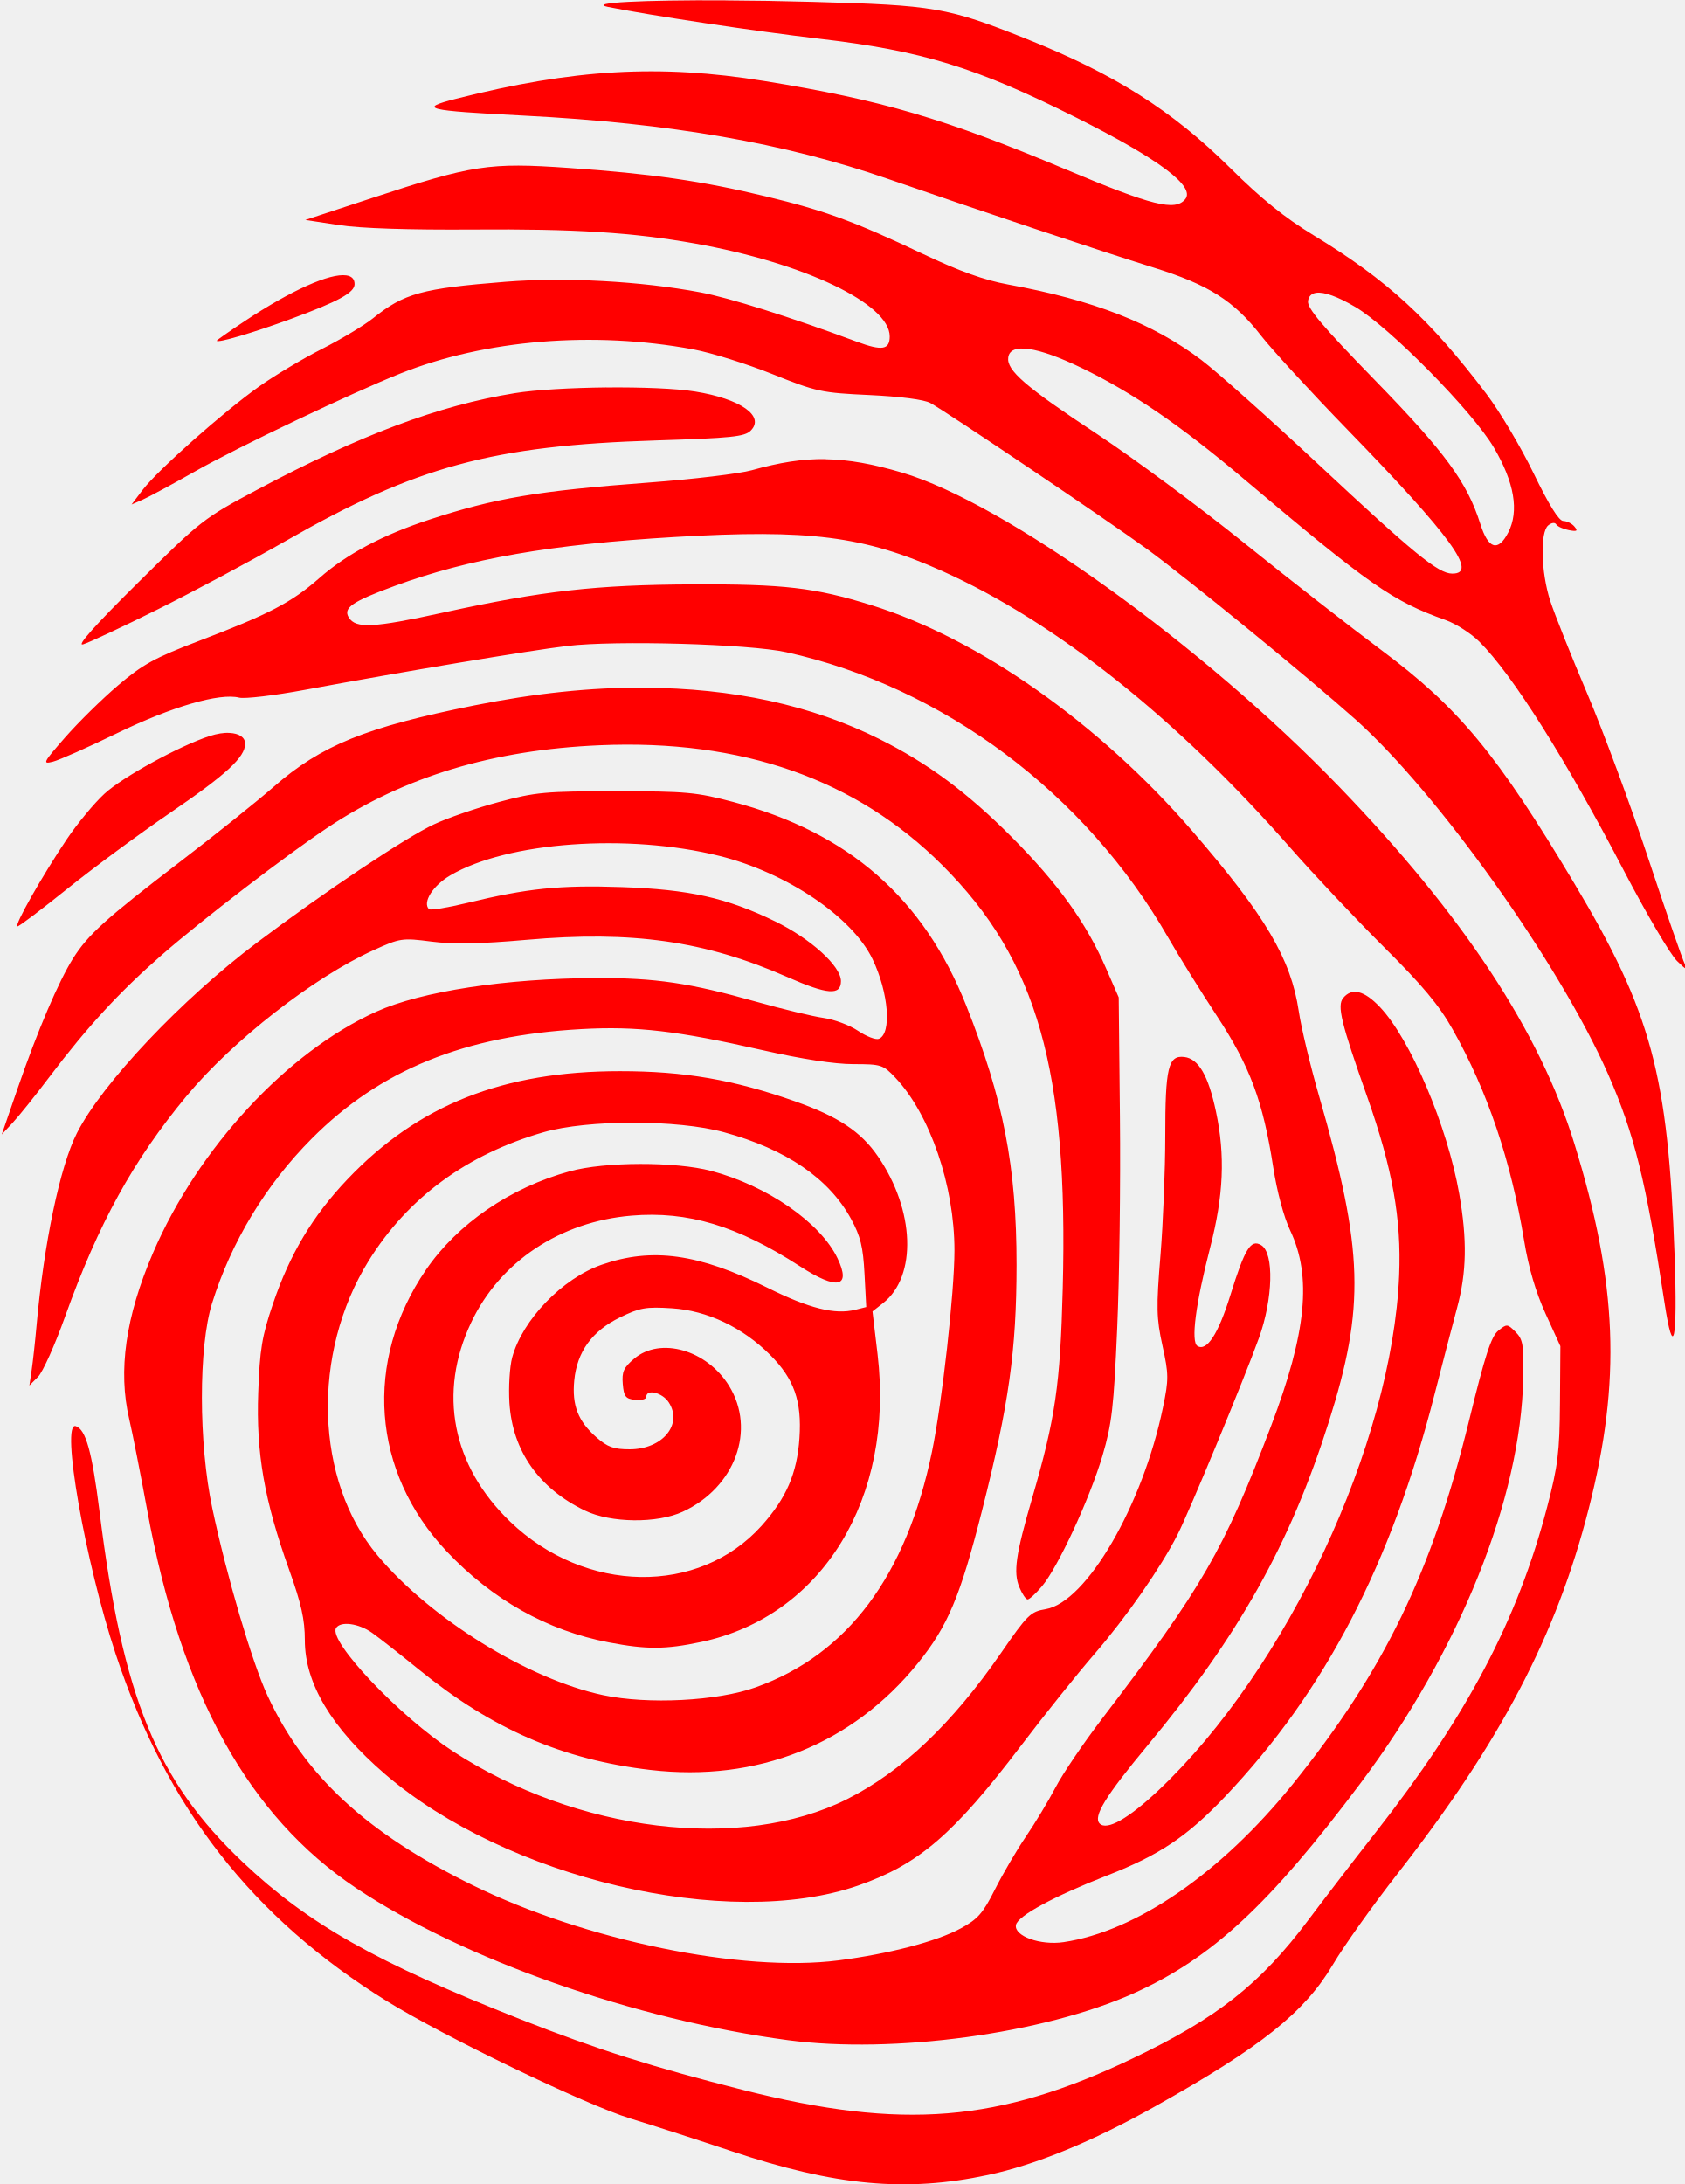
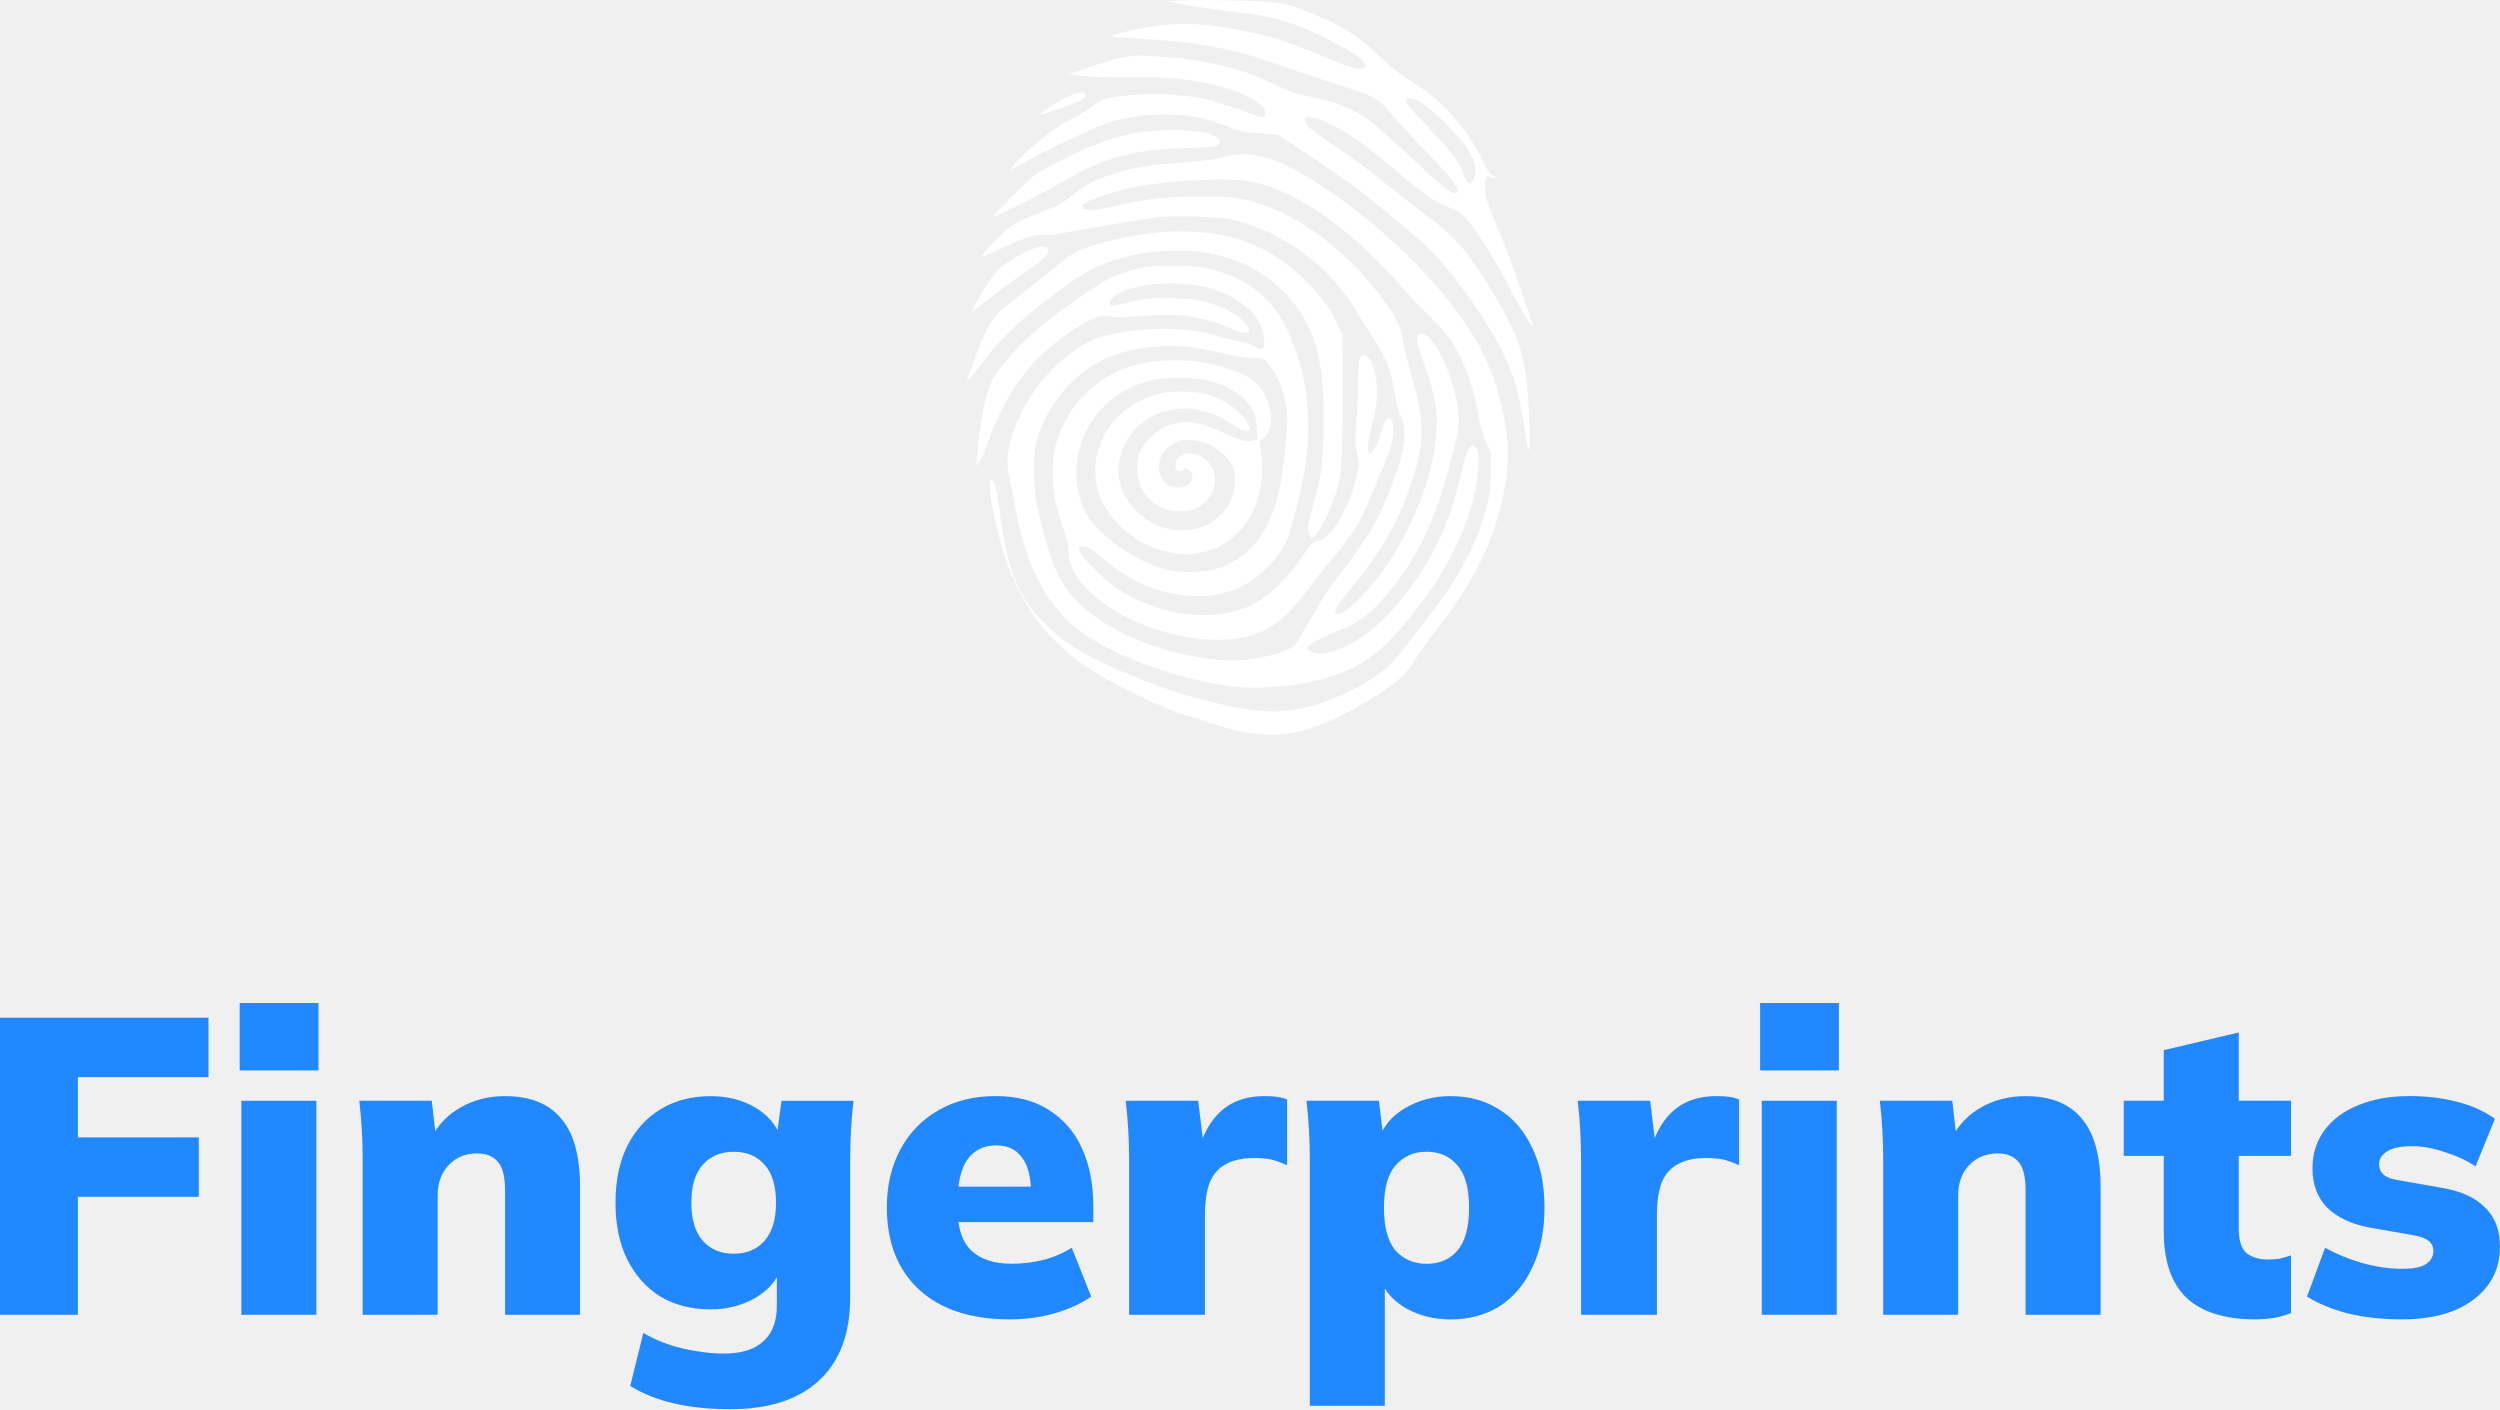
- <svg xmlns="http://www.w3.org/2000/svg" width="74.052" height="96" version="1.1" viewBox="0 0 19.593 25.4">
-   <g transform="translate(-16.27 -61.332)">
-     <g transform="matrix(.21338 0 0 .21338 -261.22 182.37)" style="fill:#f00;stroke-miterlimit:10;stroke-width:1">
-       <g transform="matrix(2.2097 0 0 2.2097 3216.2 3155.9)" style="fill:#f00;stroke-miterlimit:10;stroke-width:.452">
-         <path d="m-849.08-1684.9c-2.006-0.01-3.42 0.056-2.895 0.163 1.016 0.205 3.658 0.603 5.2 0.783 2.549 0.297 3.873 0.704 6.369 1.955 2.031 1.019 2.929 1.693 2.67 2.005-0.249 0.3-0.815 0.159-2.925-0.727-3.009-1.264-4.564-1.72-7.463-2.19-2.579-0.418-4.707-0.295-7.598 0.439-0.955 0.243-0.76 0.291 1.679 0.416 3.599 0.185 6.426 0.677 8.969 1.558 2.345 0.812 5.237 1.778 6.55 2.187 1.368 0.426 1.987 0.818 2.66 1.683 0.265 0.341 1.227 1.387 2.136 2.323 2.56 2.636 3.227 3.552 2.579 3.545-0.345 0-0.944-0.492-3.314-2.707-1.201-1.122-2.494-2.275-2.874-2.562-1.203-0.908-2.652-1.474-4.769-1.862-0.593-0.109-1.197-0.326-2.109-0.758-1.686-0.799-2.409-1.064-3.856-1.413-1.571-0.38-2.837-0.563-4.867-0.704-1.978-0.138-2.368-0.078-4.87 0.746l-1.633 0.537 0.833 0.127c0.532 0.081 1.726 0.12 3.302 0.109 2.507-0.019 3.949 0.072 5.481 0.346 2.696 0.481 4.8 1.486 4.8 2.291 0 0.33-0.188 0.361-0.807 0.132-1.665-0.617-3.139-1.082-3.864-1.219-1.47-0.277-3.341-0.378-4.806-0.261-2.069 0.165-2.5 0.284-3.272 0.902-0.22 0.176-0.783 0.514-1.25 0.751-0.467 0.236-1.165 0.653-1.55 0.925-0.872 0.617-2.508 2.067-2.877 2.552l-0.277 0.364 0.277-0.121c0.152-0.067 0.739-0.383 1.303-0.703 1.053-0.597 3.844-1.926 5.056-2.409 2.089-0.832 4.753-1.052 7.219-0.594 0.44 0.082 1.318 0.356 1.95 0.609 1.093 0.437 1.212 0.463 2.4 0.518 0.764 0.036 1.347 0.112 1.5 0.196 0.42 0.23 4.392 2.907 5.35 3.606 0.988 0.72 3.973 3.16 5.137 4.199 2.025 1.806 5.035 6.03 6.228 8.741 0.651 1.48 0.938 2.639 1.395 5.641 0.221 1.448 0.325 0.967 0.25-1.15v0c-0.159-4.472-0.571-6.003-2.478-9.194-1.906-3.19-2.842-4.321-4.758-5.749-0.755-0.563-2.277-1.751-3.382-2.641-1.105-0.89-2.733-2.095-3.616-2.678-1.784-1.177-2.25-1.58-2.204-1.901 0.052-0.365 0.716-0.268 1.814 0.263 1.252 0.606 2.435 1.415 4.002 2.739 3.101 2.619 3.663 3.012 4.975 3.479 0.254 0.09 0.629 0.331 0.834 0.536 0.817 0.816 2.122 2.885 3.569 5.659 0.549 1.052 1.135 2.048 1.303 2.213 0.232 0.228 0.279 0.248 0.196 0.085-0.06-0.118-0.465-1.288-0.9-2.6-0.435-1.312-1.116-3.151-1.513-4.086-0.397-0.935-0.807-1.962-0.911-2.284-0.227-0.7-0.253-1.689-0.049-1.859 0.083-0.068 0.165-0.079 0.198-0.024 0.032 0.051 0.171 0.115 0.31 0.141 0.204 0.039 0.231 0.021 0.139-0.088-0.062-0.075-0.186-0.137-0.276-0.138-0.108 0-0.354-0.398-0.731-1.175-0.312-0.645-0.836-1.525-1.162-1.956-1.407-1.856-2.445-2.808-4.267-3.917-0.709-0.431-1.287-0.897-2.05-1.654-1.444-1.43-2.864-2.327-5.066-3.202-1.918-0.762-2.234-0.817-5.236-0.9-0.751-0.021-1.486-0.033-2.154-0.036zm-9.352 6.784c-0.4-0.056-1.346 0.359-2.508 1.131-0.377 0.251-0.686 0.467-0.686 0.48 0 0.07 0.892-0.193 1.836-0.539 1.165-0.428 1.564-0.646 1.564-0.856 0-0.127-0.073-0.198-0.206-0.216zm23.929 0.43c0.196-0.026 0.525 0.091 0.963 0.349 0.841 0.495 2.891 2.574 3.416 3.465 0.509 0.863 0.629 1.571 0.357 2.098-0.251 0.485-0.492 0.412-0.688-0.209-0.326-1.029-0.862-1.761-2.602-3.549-1.308-1.344-1.674-1.778-1.649-1.952 0.017-0.12 0.087-0.187 0.205-0.202zm-17.511 2.334c-0.864 0.01-1.742 0.057-2.265 0.142-1.87 0.303-3.811 1.031-6.347 2.38-1.322 0.703-1.383 0.751-2.95 2.302-1.057 1.046-1.515 1.56-1.35 1.514 0.137-0.039 0.97-0.428 1.85-0.866v0c0.88-0.438 2.301-1.198 3.157-1.688 3.206-1.836 5.098-2.35 9.116-2.476 1.876-0.059 2.198-0.092 2.349-0.242 0.358-0.358-0.25-0.785-1.373-0.965-0.472-0.076-1.323-0.108-2.188-0.1zm5.413 1.768c-0.578-0.01-1.147 0.084-1.825 0.274-0.302 0.085-1.45 0.223-2.549 0.305-2.737 0.205-3.776 0.381-5.401 0.912-1.149 0.376-2.043 0.85-2.715 1.44-0.69 0.606-1.236 0.891-2.972 1.553-1.1 0.42-1.389 0.579-2 1.099-0.393 0.334-0.978 0.91-1.302 1.28-0.548 0.626-0.568 0.667-0.302 0.6 0.157-0.04 0.874-0.357 1.593-0.707 1.337-0.649 2.519-0.993 2.999-0.873 0.137 0.035 0.868-0.052 1.624-0.192 2.398-0.445 5.543-0.971 6.474-1.082 1.19-0.143 4.482-0.049 5.4 0.154 3.869 0.855 7.374 3.474 9.423 7.042 0.262 0.457 0.802 1.325 1.199 1.929 0.818 1.244 1.139 2.107 1.39 3.73 0.093 0.602 0.262 1.233 0.418 1.56 0.54 1.134 0.404 2.526-0.472 4.828-1.172 3.078-1.678 3.954-4.177 7.23-0.451 0.591-0.964 1.348-1.139 1.683-0.176 0.335-0.504 0.879-0.729 1.209s-0.568 0.915-0.762 1.3c-0.301 0.598-0.425 0.738-0.849 0.968-0.596 0.322-1.767 0.628-3.018 0.789-2.371 0.304-6.245-0.493-9.022-1.856-2.609-1.28-4.147-2.703-5.06-4.678-0.383-0.829-1.007-2.946-1.362-4.624-0.339-1.601-0.341-3.973-5e-3 -5.05 0.475-1.52 1.323-2.919 2.458-4.061 1.69-1.699 3.768-2.543 6.657-2.703 1.362-0.075 2.351 0.04 4.466 0.52 0.97 0.22 1.776 0.344 2.238 0.344 0.69 0 0.736 0.016 1.039 0.337 0.855 0.907 1.456 2.665 1.456 4.26 0 1.022-0.305 3.754-0.554 4.96-0.633 3.066-2.083 5.005-4.348 5.815-0.951 0.34-2.654 0.427-3.761 0.194-1.847-0.39-4.261-1.884-5.57-3.449-1.544-1.847-1.638-4.976-0.217-7.267 0.963-1.552 2.426-2.627 4.314-3.17 1.087-0.313 3.308-0.314 4.45 0 1.533 0.418 2.592 1.141 3.137 2.142 0.232 0.426 0.295 0.685 0.33 1.349l0.043 0.821-0.268 0.067c-0.506 0.127-1.137-0.031-2.171-0.544-1.694-0.84-2.843-1-4.085-0.568-0.971 0.337-1.959 1.361-2.21 2.289-0.062 0.229-0.092 0.734-0.068 1.122 0.075 1.181 0.724 2.106 1.863 2.655 0.639 0.308 1.778 0.321 2.414 0.027 1.291-0.597 1.813-2.02 1.139-3.107-0.547-0.884-1.692-1.212-2.337-0.669-0.261 0.22-0.308 0.324-0.283 0.625 0.026 0.311 0.068 0.366 0.305 0.393 0.151 0.016 0.275-0.016 0.275-0.075 0-0.202 0.395-0.106 0.552 0.133 0.358 0.546-0.152 1.161-0.962 1.161-0.394 0-0.546-0.054-0.824-0.299-0.449-0.394-0.602-0.788-0.543-1.399 0.068-0.707 0.438-1.218 1.125-1.554 0.493-0.241 0.642-0.267 1.286-0.226 0.87 0.056 1.742 0.47 2.421 1.149 0.592 0.592 0.785 1.139 0.723 2.053-0.058 0.868-0.324 1.483-0.934 2.162-1.55 1.724-4.348 1.679-6.201-0.1-1.435-1.378-1.787-3.18-0.961-4.919 0.712-1.498 2.191-2.482 3.955-2.631 1.386-0.117 2.614 0.252 4.154 1.25 0.92 0.596 1.269 0.523 0.928-0.194-0.419-0.882-1.738-1.795-3.119-2.159-0.881-0.232-2.629-0.229-3.491 0.011-1.464 0.4-2.768 1.295-3.545 2.43-1.539 2.252-1.338 4.983 0.51 6.942 1.126 1.194 2.485 1.957 4.003 2.247 0.931 0.178 1.392 0.176 2.273-0.01 2.989-0.63 4.776-3.543 4.355-7.099l-0.125-1.055 0.262-0.206c0.841-0.662 0.783-2.294-0.129-3.62-0.42-0.61-0.976-0.98-2.046-1.357-1.508-0.532-2.737-0.744-4.316-0.743-2.884 0-4.98 0.833-6.723 2.667-0.862 0.907-1.423 1.847-1.84 3.079-0.27 0.797-0.323 1.119-0.361 2.185-0.054 1.488 0.151 2.659 0.763 4.368 0.3 0.839 0.387 1.229 0.387 1.737 0 1.065 0.659 2.167 1.975 3.3 2.993 2.577 8.464 3.867 11.671 2.752 1.496-0.52 2.354-1.257 4.029-3.461 0.566-0.745 1.378-1.758 1.803-2.25 0.788-0.911 1.639-2.135 2.05-2.945 0.299-0.589 1.639-3.827 2.008-4.85 0.348-0.966 0.377-2.094 0.058-2.289-0.258-0.158-0.404 0.077-0.764 1.236-0.296 0.954-0.581 1.392-0.811 1.25-0.166-0.103-0.046-1.035 0.313-2.426 0.333-1.292 0.375-2.267 0.144-3.357-0.188-0.888-0.43-1.304-0.781-1.346-0.397-0.047-0.471 0.261-0.47 1.963 0 0.808-0.053 2.126-0.118 2.929-0.106 1.291-0.1 1.549 0.049 2.228 0.155 0.707 0.157 0.829 0.012 1.527-0.499 2.416-1.891 4.807-2.894 4.973-0.372 0.061-0.45 0.138-1.099 1.079-1.206 1.747-2.456 2.934-3.801 3.608-2.606 1.307-6.655 0.815-9.719-1.18-1.317-0.858-3.083-2.72-2.885-3.041 0.109-0.177 0.555-0.118 0.888 0.117 0.173 0.122 0.689 0.527 1.145 0.898 1.814 1.478 3.551 2.232 5.724 2.485 2.63 0.306 4.974-0.629 6.591-2.627 0.744-0.92 1.048-1.644 1.59-3.782 0.66-2.606 0.847-3.94 0.849-6.046 0-2.419-0.323-4.088-1.243-6.402-1.053-2.649-2.9-4.263-5.739-5.017-0.915-0.243-1.161-0.266-2.9-0.266-1.742 0-1.982 0.021-2.892 0.266-0.546 0.146-1.266 0.394-1.6 0.551-0.697 0.326-2.68 1.651-4.353 2.908-1.859 1.396-3.832 3.482-4.453 4.707-0.417 0.822-0.816 2.727-0.996 4.753-0.034 0.385-0.088 0.874-0.119 1.086l-0.057 0.386 0.212-0.212c0.117-0.117 0.418-0.786 0.668-1.486 0.821-2.293 1.683-3.859 2.996-5.44 1.137-1.369 3.13-2.925 4.605-3.595 0.666-0.303 0.713-0.31 1.439-0.216 0.541 0.07 1.196 0.058 2.35-0.044 2.604-0.229 4.399 0.027 6.424 0.917 0.993 0.437 1.326 0.462 1.326 0.102 0-0.37-0.743-1.044-1.623-1.473-1.19-0.581-2.12-0.788-3.777-0.846-1.531-0.053-2.334 0.029-3.826 0.392-0.482 0.117-0.903 0.185-0.937 0.152-0.166-0.166 0.097-0.583 0.527-0.834 1.41-0.827 4.374-1.041 6.636-0.48 1.657 0.411 3.278 1.504 3.78 2.548 0.398 0.828 0.477 1.841 0.154 1.965-0.077 0.029-0.307-0.06-0.512-0.198-0.205-0.138-0.588-0.281-0.851-0.318-0.264-0.037-1.006-0.216-1.65-0.397-1.659-0.468-2.487-0.591-3.971-0.587-2.222 0.011-4.292 0.324-5.414 0.83-2.2 0.994-4.396 3.367-5.507 5.95-0.676 1.573-0.866 2.906-0.586 4.1 0.078 0.33 0.28 1.357 0.45 2.282 0.827 4.5 2.495 7.511 5.142 9.281 2.619 1.752 6.884 3.254 10.663 3.756 2.592 0.344 6.304-0.16 8.529-1.159 1.92-0.863 3.335-2.174 5.59-5.18 2.445-3.259 3.958-7.031 4.014-10.002 0.015-0.814-7e-3 -0.946-0.19-1.13-0.201-0.201-0.215-0.202-0.428-0.028-0.174 0.142-0.326 0.612-0.719 2.219-0.917 3.742-2.098 6.175-4.357 8.974-1.764 2.185-3.849 3.62-5.645 3.887-0.573 0.085-1.226-0.15-1.175-0.423 0.042-0.224 0.936-0.708 2.263-1.226 1.278-0.499 1.961-0.957 2.895-1.94 2.466-2.597 4.097-5.73 5.169-9.926 0.194-0.761 0.444-1.719 0.554-2.127 0.238-0.883 0.252-1.68 0.053-2.819-0.293-1.67-1.203-3.813-1.957-4.605-0.389-0.409-0.689-0.482-0.904-0.223-0.157 0.189-0.054 0.612 0.592 2.44 0.622 1.759 0.846 3.008 0.788 4.4-0.173 4.159-2.772 9.719-5.938 12.705-0.741 0.699-1.271 0.998-1.449 0.82-0.17-0.17 0.141-0.677 1.178-1.924 2.254-2.712 3.519-4.97 4.472-7.979 0.9-2.844 0.86-4.236-0.236-8.032-0.216-0.748-0.442-1.693-0.503-2.1-0.193-1.294-0.82-2.355-2.621-4.44-2.3-2.662-5.271-4.753-7.925-5.579-1.39-0.432-2.15-0.521-4.4-0.512-2.391 0.011-3.695 0.157-6.161 0.696-1.722 0.377-2.154 0.399-2.327 0.122-0.148-0.237 0.082-0.395 1.138-0.782 1.835-0.672 3.838-1.022 6.9-1.204 3.314-0.198 4.672-0.024 6.6 0.839 2.789 1.251 5.786 3.632 8.581 6.819 0.579 0.66 1.619 1.762 2.31 2.45 0.96 0.954 1.363 1.437 1.703 2.04 0.858 1.523 1.437 3.236 1.761 5.21 0.11 0.668 0.286 1.266 0.529 1.8l0.365 0.8-0.01 1.4c-9e-3 1.217-0.051 1.552-0.315 2.563-0.733 2.799-1.969 5.143-4.253 8.058-0.508 0.648-1.245 1.607-1.637 2.13-1.185 1.582-2.25 2.421-4.334 3.417-3.303 1.579-5.677 1.772-9.602 0.781-2.23-0.563-3.606-0.999-5.481-1.738-3.585-1.411-5.262-2.36-6.875-3.888-2.12-2.007-2.956-4.052-3.529-8.636-0.186-1.484-0.338-2.033-0.587-2.114-0.376-0.122 0.232 3.35 0.985 5.622 1.256 3.792 3.374 6.504 6.679 8.554 1.414 0.877 4.904 2.56 6.013 2.9 0.576 0.176 1.7 0.539 2.497 0.806 2.563 0.858 4.303 1.02 6.33 0.588v0c1.175-0.25 2.566-0.82 4.112-1.686 2.626-1.47 3.698-2.325 4.397-3.506 0.269-0.455 0.985-1.462 1.591-2.236 2.546-3.256 3.92-5.879 4.719-9.01 0.805-3.156 0.712-5.539-0.353-8.995-0.852-2.765-2.741-5.633-5.795-8.8-3.373-3.498-8.258-7.008-10.795-7.758-0.715-0.211-1.303-0.32-1.881-0.329zm-4.488 5.638c-1.313-0.01-2.712 0.142-4.187 0.438-2.675 0.537-3.773 0.983-4.95 2.011-0.412 0.36-1.448 1.189-2.3 1.841-1.841 1.409-2.276 1.802-2.643 2.385-0.359 0.57-0.875 1.78-1.367 3.204l-0.394 1.142 0.272-0.292c0.15-0.16 0.557-0.668 0.905-1.129 0.937-1.239 1.725-2.094 2.777-3.013 0.988-0.863 3.087-2.473 4.101-3.146 1.881-1.248 4.066-1.908 6.699-2.021 3.508-0.151 6.326 0.837 8.454 2.964 2.339 2.339 3.107 5.042 2.965 10.439-0.062 2.385-0.181 3.197-0.754 5.166-0.406 1.396-0.469 1.829-0.316 2.199 0.069 0.166 0.16 0.301 0.204 0.301 0.043 0 0.203-0.146 0.354-0.325 0.392-0.463 1.182-2.168 1.494-3.225 0.231-0.785 0.277-1.186 0.362-3.148 0.054-1.237 0.084-3.577 0.067-5.2l-0.03-2.952-0.312-0.716c-0.49-1.126-1.188-2.096-2.332-3.243-1.099-1.102-2.064-1.816-3.257-2.412-1.673-0.836-3.624-1.259-5.813-1.266zm-10.223 1.116c-0.139-0.01-0.306 0.019-0.484 0.075-0.749 0.243-2.153 1.013-2.601 1.426-0.251 0.231-0.669 0.735-0.928 1.121-0.605 0.898-1.313 2.15-1.216 2.15 0.041 0 0.599-0.421 1.24-0.937 0.641-0.515 1.775-1.352 2.52-1.86 1.391-0.949 1.855-1.376 1.855-1.709 0-0.161-0.154-0.255-0.386-0.266z" style="fill-rule:evenodd;fill:#f00;paint-order:stroke fill markers;stop-color:#000000;stroke-linecap:round;stroke-linejoin:round;stroke-miterlimit:10;stroke-width:.452" />
-       </g>
+ <svg xmlns="http://www.w3.org/2000/svg" width="200" height="112.74" version="1.1" viewBox="0 0 52.917 29.829">
+   <g transform="translate(-.52624 -72.972)">
+     <path d="m26.139 72.972c-0.579-0.003-0.987 0.016-0.836 0.047 0.293 0.059 1.056 0.174 1.502 0.226 0.736 0.086 1.118 0.203 1.839 0.565 0.586 0.294 0.846 0.489 0.771 0.579-0.072 0.087-0.235 0.046-0.845-0.21-0.869-0.365-1.318-0.497-2.155-0.632-0.745-0.121-1.359-0.085-2.194 0.127-0.276 0.07-0.219 0.084 0.485 0.12 1.039 0.054 1.856 0.195 2.59 0.45 0.677 0.235 1.512 0.513 1.891 0.631 0.395 0.123 0.574 0.236 0.768 0.486 0.077 0.099 0.354 0.4 0.617 0.671 0.739 0.761 0.932 1.026 0.745 1.024-0.1 0-0.273-0.142-0.957-0.782-0.347-0.324-0.72-0.657-0.83-0.74-0.347-0.262-0.766-0.426-1.377-0.538-0.171-0.031-0.346-0.094-0.609-0.219-0.487-0.231-0.696-0.307-1.113-0.408-0.454-0.11-0.819-0.163-1.405-0.203-0.571-0.04-0.684-0.023-1.406 0.215l-0.472 0.155 0.241 0.037c0.154 0.023 0.498 0.035 0.953 0.032 0.724-0.005 1.14 0.021 1.583 0.1 0.778 0.139 1.386 0.429 1.386 0.662 0 0.095-0.054 0.104-0.233 0.038-0.481-0.178-0.906-0.313-1.116-0.352-0.424-0.08-0.965-0.109-1.388-0.075-0.598 0.048-0.722 0.082-0.945 0.26-0.064 0.051-0.226 0.148-0.361 0.217-0.135 0.068-0.336 0.188-0.448 0.267-0.252 0.178-0.724 0.597-0.831 0.737l-0.08 0.105 0.08-0.035c0.044-0.019 0.213-0.111 0.376-0.203 0.304-0.172 1.11-0.556 1.46-0.695 0.603-0.24 1.372-0.304 2.084-0.171 0.127 0.024 0.381 0.103 0.563 0.176 0.316 0.126 0.35 0.134 0.693 0.15 0.22 0.01 0.389 0.032 0.433 0.056 0.121 0.066 1.268 0.839 1.545 1.041 0.285 0.208 1.147 0.913 1.483 1.212 0.585 0.522 1.454 1.741 1.798 2.524 0.188 0.427 0.271 0.762 0.403 1.629 0.064 0.418 0.094 0.279 0.072-0.332v0c-0.046-1.291-0.165-1.733-0.716-2.655-0.55-0.921-0.821-1.248-1.374-1.66-0.218-0.162-0.657-0.506-0.977-0.763-0.319-0.257-0.789-0.605-1.044-0.773-0.515-0.34-0.65-0.456-0.637-0.549 0.015-0.105 0.207-0.077 0.524 0.076 0.362 0.175 0.703 0.409 1.156 0.791 0.896 0.756 1.058 0.87 1.437 1.004 0.073 0.026 0.182 0.096 0.241 0.155 0.236 0.236 0.613 0.833 1.03 1.634 0.159 0.304 0.328 0.591 0.376 0.639 0.067 0.066 0.081 0.072 0.057 0.025-0.017-0.034-0.134-0.372-0.26-0.751-0.126-0.379-0.322-0.91-0.437-1.18-0.115-0.27-0.233-0.567-0.263-0.659-0.066-0.202-0.073-0.488-0.014-0.537 0.024-0.02 0.048-0.023 0.057-7e-3 0.009 0.015 0.049 0.033 0.09 0.041 0.059 0.011 0.067 0.006 0.04-0.025-0.018-0.022-0.054-0.04-0.08-0.04-0.031 0-0.102-0.115-0.211-0.339-0.09-0.186-0.241-0.44-0.336-0.565-0.406-0.536-0.706-0.811-1.232-1.131-0.205-0.124-0.372-0.259-0.592-0.478-0.417-0.413-0.827-0.672-1.463-0.924-0.554-0.22-0.645-0.236-1.512-0.26-0.217-0.006-0.429-0.009-0.622-0.01zm-2.7 1.959c-0.116-0.016-0.389 0.104-0.724 0.327-0.109 0.072-0.198 0.135-0.198 0.139 0 0.02 0.258-0.056 0.53-0.156 0.336-0.124 0.452-0.187 0.452-0.247 0-0.037-0.021-0.057-0.06-0.062zm6.91 0.124c0.057-0.007 0.151 0.026 0.278 0.101 0.243 0.143 0.835 0.743 0.987 1.001 0.147 0.249 0.182 0.454 0.103 0.606-0.072 0.14-0.142 0.119-0.199-0.06-0.094-0.297-0.249-0.508-0.751-1.025-0.378-0.388-0.483-0.513-0.476-0.564 0.005-0.035 0.025-0.054 0.059-0.058zm-5.056 0.674c-0.25 0.003-0.503 0.017-0.654 0.041-0.54 0.088-1.101 0.298-1.833 0.687-0.382 0.203-0.399 0.217-0.852 0.665-0.305 0.302-0.437 0.45-0.39 0.437 0.04-0.011 0.28-0.124 0.534-0.25v0c0.254-0.126 0.664-0.346 0.912-0.487 0.926-0.53 1.472-0.679 2.632-0.715 0.542-0.017 0.635-0.027 0.678-0.07 0.103-0.103-0.072-0.227-0.396-0.279-0.136-0.022-0.382-0.031-0.632-0.029zm1.563 0.511c-0.167-0.003-0.331 0.024-0.527 0.079-0.087 0.025-0.419 0.064-0.736 0.088-0.79 0.059-1.09 0.11-1.56 0.263-0.332 0.109-0.59 0.246-0.784 0.416-0.199 0.175-0.357 0.257-0.858 0.449-0.318 0.121-0.401 0.167-0.577 0.317-0.113 0.097-0.283 0.263-0.376 0.37-0.158 0.181-0.164 0.193-0.087 0.173 0.045-0.012 0.252-0.103 0.46-0.204 0.386-0.187 0.727-0.287 0.866-0.252 0.04 0.01 0.251-0.015 0.469-0.055 0.692-0.128 1.601-0.28 1.869-0.313 0.344-0.041 1.294-0.014 1.559 0.044 1.117 0.247 2.129 1.003 2.721 2.033 0.076 0.132 0.232 0.383 0.346 0.557 0.236 0.359 0.329 0.608 0.401 1.077 0.027 0.174 0.076 0.356 0.121 0.451 0.156 0.328 0.117 0.729-0.136 1.394-0.338 0.889-0.484 1.142-1.206 2.088-0.13 0.171-0.278 0.389-0.329 0.486-0.051 0.097-0.145 0.254-0.211 0.349-0.065 0.095-0.164 0.264-0.22 0.375-0.087 0.173-0.123 0.213-0.245 0.279-0.172 0.093-0.51 0.181-0.872 0.228-0.685 0.088-1.803-0.142-2.605-0.536-0.753-0.37-1.198-0.78-1.461-1.351-0.111-0.239-0.291-0.851-0.393-1.335-0.098-0.462-0.098-1.147-0.003-1.458 0.137-0.439 0.382-0.843 0.71-1.173 0.488-0.491 1.088-0.734 1.922-0.78 0.393-0.022 0.679 0.012 1.29 0.15 0.28 0.064 0.513 0.099 0.646 0.099 0.199 0 0.213 0.004 0.3 0.097 0.247 0.262 0.421 0.769 0.421 1.23 0 0.295-0.088 1.084-0.16 1.432-0.183 0.885-0.601 1.445-1.255 1.679-0.275 0.098-0.766 0.123-1.086 0.056-0.533-0.112-1.23-0.544-1.609-0.996-0.446-0.533-0.473-1.437-0.063-2.098 0.278-0.448 0.701-0.759 1.246-0.915 0.314-0.09 0.955-0.091 1.285 0 0.443 0.121 0.749 0.33 0.906 0.619 0.067 0.123 0.085 0.198 0.095 0.389l0.012 0.237-0.077 0.019c-0.146 0.037-0.328-9e-3 -0.627-0.157-0.489-0.243-0.821-0.289-1.18-0.164-0.28 0.097-0.566 0.393-0.638 0.661-0.018 0.066-0.027 0.212-0.02 0.324 0.022 0.341 0.209 0.608 0.538 0.767 0.184 0.089 0.513 0.093 0.697 0.008 0.373-0.172 0.523-0.583 0.329-0.897-0.158-0.255-0.489-0.35-0.675-0.193-0.075 0.063-0.089 0.094-0.082 0.181 0.007 0.09 0.02 0.106 0.088 0.114 0.044 0.004 0.08-0.004 0.08-0.022 0-0.058 0.114-0.031 0.159 0.038 0.103 0.158-0.044 0.335-0.278 0.335-0.114 0-0.158-0.016-0.238-0.086-0.13-0.114-0.174-0.228-0.157-0.404 0.02-0.204 0.126-0.352 0.325-0.449 0.142-0.07 0.185-0.077 0.371-0.065 0.251 0.016 0.503 0.136 0.699 0.332 0.171 0.171 0.227 0.329 0.209 0.593-0.017 0.251-0.093 0.428-0.27 0.624-0.448 0.498-1.256 0.485-1.791-0.029-0.414-0.398-0.516-0.918-0.277-1.421 0.206-0.433 0.633-0.717 1.142-0.76 0.4-0.034 0.755 0.073 1.2 0.361 0.266 0.172 0.367 0.151 0.268-0.056-0.121-0.255-0.502-0.518-0.901-0.623-0.254-0.067-0.759-0.066-1.008 0.003-0.423 0.116-0.799 0.374-1.024 0.702-0.444 0.65-0.386 1.439 0.147 2.005 0.325 0.345 0.718 0.565 1.156 0.649 0.269 0.051 0.402 0.051 0.656-0.003 0.863-0.182 1.379-1.023 1.258-2.05l-0.036-0.305 0.076-0.06c0.243-0.191 0.226-0.662-0.037-1.045-0.121-0.176-0.282-0.283-0.591-0.392-0.435-0.154-0.79-0.215-1.246-0.215-0.833 0-1.438 0.24-1.941 0.77-0.249 0.262-0.411 0.533-0.531 0.889-0.078 0.23-0.093 0.323-0.104 0.631-0.016 0.43 0.044 0.768 0.22 1.261 0.087 0.242 0.112 0.355 0.112 0.501 0 0.307 0.19 0.626 0.57 0.953 0.864 0.744 2.444 1.117 3.37 0.795 0.432-0.15 0.68-0.363 1.163-0.999 0.164-0.215 0.398-0.508 0.521-0.65 0.227-0.263 0.473-0.616 0.592-0.85 0.086-0.17 0.473-1.105 0.58-1.401 0.101-0.279 0.109-0.605 0.017-0.661-0.075-0.046-0.117 0.022-0.221 0.357-0.086 0.276-0.168 0.402-0.234 0.361-0.048-0.03-0.013-0.299 0.09-0.7 0.096-0.373 0.108-0.654 0.041-0.969-0.054-0.256-0.124-0.377-0.225-0.389-0.115-0.014-0.136 0.075-0.136 0.567 0 0.233-0.015 0.614-0.034 0.846-0.03 0.373-0.029 0.447 0.014 0.643 0.045 0.204 0.045 0.239 0.003 0.441-0.144 0.698-0.546 1.388-0.836 1.436-0.107 0.018-0.13 0.04-0.317 0.312-0.348 0.504-0.709 0.847-1.098 1.042-0.752 0.377-1.922 0.235-2.806-0.341-0.38-0.248-0.89-0.785-0.833-0.878 0.032-0.051 0.16-0.034 0.257 0.034 0.05 0.035 0.199 0.152 0.331 0.259 0.524 0.427 1.026 0.645 1.653 0.717 0.759 0.088 1.436-0.182 1.903-0.759 0.215-0.266 0.303-0.475 0.459-1.092 0.191-0.752 0.245-1.138 0.245-1.746 0-0.699-0.093-1.18-0.359-1.849-0.304-0.765-0.837-1.231-1.657-1.449-0.264-0.07-0.335-0.077-0.837-0.077-0.503 0-0.572 0.006-0.835 0.077-0.158 0.042-0.366 0.114-0.462 0.159-0.201 0.094-0.774 0.477-1.257 0.84-0.537 0.403-1.107 1.006-1.286 1.359-0.12 0.237-0.236 0.788-0.288 1.372-0.01 0.111-0.025 0.252-0.034 0.313l-0.017 0.111 0.061-0.061c0.034-0.034 0.121-0.227 0.193-0.429 0.237-0.662 0.486-1.114 0.865-1.571 0.328-0.395 0.904-0.845 1.33-1.038 0.192-0.087 0.206-0.09 0.415-0.062 0.156 0.02 0.345 0.017 0.679-0.013 0.752-0.066 1.27 0.008 1.855 0.265 0.287 0.126 0.383 0.133 0.383 0.029 0-0.107-0.215-0.302-0.469-0.425-0.344-0.168-0.612-0.228-1.091-0.244-0.442-0.015-0.674 0.008-1.105 0.113-0.139 0.034-0.261 0.054-0.271 0.044-0.048-0.048 0.028-0.168 0.152-0.241 0.407-0.239 1.263-0.301 1.916-0.139 0.478 0.119 0.947 0.434 1.091 0.736 0.115 0.239 0.138 0.532 0.044 0.567-0.022 0.008-0.089-0.017-0.148-0.057-0.059-0.04-0.17-0.081-0.246-0.092-0.076-0.011-0.291-0.062-0.476-0.115-0.479-0.135-0.718-0.171-1.147-0.169-0.642 0.003-1.239 0.093-1.563 0.24-0.635 0.287-1.27 0.972-1.59 1.718-0.195 0.454-0.25 0.839-0.169 1.184 0.023 0.095 0.081 0.392 0.13 0.659 0.239 1.3 0.721 2.169 1.485 2.68 0.756 0.506 1.988 0.94 3.079 1.085 0.748 0.099 1.82-0.046 2.463-0.335 0.554-0.249 0.963-0.628 1.614-1.496 0.706-0.941 1.143-2.03 1.159-2.888 0.004-0.235-0.003-0.273-0.055-0.326-0.058-0.058-0.062-0.058-0.124-0.008-0.05 0.041-0.094 0.177-0.208 0.641-0.265 1.081-0.606 1.783-1.258 2.591-0.509 0.631-1.111 1.045-1.63 1.122-0.165 0.025-0.354-0.043-0.339-0.122 0.012-0.065 0.27-0.204 0.654-0.354 0.369-0.144 0.566-0.276 0.836-0.56 0.712-0.75 1.183-1.655 1.493-2.866 0.056-0.22 0.128-0.496 0.16-0.614 0.069-0.255 0.073-0.485 0.015-0.814-0.085-0.482-0.347-1.101-0.565-1.33-0.112-0.118-0.199-0.139-0.261-0.064-0.045 0.054-0.016 0.177 0.171 0.705 0.18 0.508 0.244 0.869 0.227 1.27-0.05 1.201-0.8 2.806-1.715 3.669-0.214 0.202-0.367 0.288-0.418 0.237-0.049-0.049 0.041-0.196 0.34-0.556 0.651-0.783 1.016-1.435 1.291-2.304 0.26-0.821 0.248-1.223-0.068-2.319-0.062-0.216-0.128-0.489-0.145-0.606-0.056-0.374-0.237-0.68-0.757-1.282-0.664-0.769-1.522-1.373-2.288-1.611-0.401-0.125-0.621-0.15-1.27-0.148-0.69 0.003-1.067 0.045-1.779 0.201-0.497 0.109-0.622 0.115-0.672 0.035-0.043-0.068 0.024-0.114 0.329-0.226 0.53-0.194 1.108-0.295 1.992-0.348 0.957-0.057 1.349-0.007 1.906 0.242 0.805 0.361 1.671 1.049 2.478 1.969 0.167 0.191 0.467 0.509 0.667 0.708 0.277 0.275 0.394 0.415 0.492 0.589 0.248 0.44 0.415 0.934 0.509 1.504 0.032 0.193 0.082 0.365 0.153 0.52l0.105 0.231-0.003 0.404c-0.003 0.351-0.015 0.448-0.091 0.74-0.212 0.808-0.569 1.485-1.228 2.327-0.147 0.187-0.359 0.464-0.473 0.615-0.342 0.457-0.65 0.699-1.252 0.987-0.954 0.456-1.639 0.512-2.773 0.225-0.644-0.163-1.041-0.288-1.583-0.502-1.035-0.408-1.52-0.682-1.985-1.123-0.612-0.58-0.853-1.17-1.019-2.494-0.054-0.428-0.098-0.587-0.17-0.61-0.109-0.035 0.067 0.967 0.285 1.623 0.363 1.095 0.974 1.878 1.929 2.47 0.408 0.253 1.416 0.739 1.736 0.837 0.166 0.051 0.491 0.156 0.721 0.233 0.74 0.248 1.243 0.294 1.828 0.17v0c0.339-0.072 0.741-0.237 1.188-0.487 0.758-0.424 1.068-0.671 1.27-1.012 0.078-0.131 0.284-0.422 0.459-0.646 0.735-0.94 1.132-1.698 1.363-2.602 0.233-0.911 0.206-1.599-0.102-2.598-0.246-0.799-0.791-1.627-1.673-2.541-0.974-1.01-2.385-2.024-3.117-2.24-0.206-0.061-0.376-0.092-0.543-0.095zm-1.296 1.628c-0.379-0.003-0.783 0.041-1.209 0.127-0.772 0.155-1.089 0.284-1.429 0.581-0.119 0.104-0.418 0.343-0.664 0.532-0.532 0.407-0.657 0.52-0.763 0.689-0.104 0.165-0.253 0.514-0.395 0.925l-0.114 0.33 0.079-0.084c0.043-0.046 0.161-0.193 0.261-0.326 0.27-0.358 0.498-0.605 0.802-0.87 0.285-0.249 0.891-0.714 1.184-0.908 0.543-0.36 1.174-0.551 1.934-0.584 1.013-0.044 1.827 0.242 2.441 0.856 0.675 0.675 0.897 1.456 0.856 3.014-0.018 0.689-0.052 0.923-0.218 1.492-0.117 0.403-0.135 0.528-0.091 0.635 0.02 0.048 0.046 0.087 0.059 0.087 0.012 0 0.059-0.042 0.102-0.094 0.113-0.134 0.341-0.626 0.431-0.931 0.067-0.227 0.08-0.342 0.105-0.909 0.016-0.357 0.024-1.033 0.019-1.502l-9e-3 -0.852-0.09-0.207c-0.141-0.325-0.343-0.605-0.673-0.937-0.317-0.318-0.596-0.524-0.94-0.697-0.483-0.241-1.046-0.364-1.678-0.365zm-2.952 0.322c-0.04-0.003-0.088 0.005-0.14 0.022-0.216 0.07-0.622 0.293-0.751 0.412-0.072 0.067-0.193 0.212-0.268 0.324-0.175 0.259-0.379 0.621-0.351 0.621 0.012 0 0.173-0.122 0.358-0.27 0.185-0.149 0.512-0.39 0.728-0.537 0.402-0.274 0.536-0.397 0.536-0.493 0-0.047-0.044-0.074-0.111-0.077z" style="fill-rule:evenodd;fill:#fff;paint-order:stroke fill markers;stop-color:#000000;stroke-linecap:round;stroke-linejoin:round;stroke-width:.037" />
+     <g transform="matrix(.024855 0 0 .024855 -51.745 136.61)" style="fill:#2188ff;shape-inside:url(#rect11129-4-3);white-space:pre" aria-label="Fingerprints">
+       <path d="m2103-1440.7v-252.94h177.6v50.588h-111.22v51.306h102.97v50.588h-102.97v100.46z" />
+       <path d="m2308.6-1440.7v-182.26h63.863v182.26zm-1.435-208.09v-57.405h67.092v57.405z" />
+       <path d="m2411.9-1440.7v-132.75q0-12.198-0.718-24.756-0.718-12.557-2.153-24.756h61.71l3.588 31.573h-3.947q8.97-17.221 25.473-26.191 16.504-9.328 37.313-9.328 31.932 0 47.718 19.015 16.145 18.657 16.145 58.481v108.71h-63.863v-105.84q0-17.58-6.099-24.397-6.099-7.176-17.58-7.176-15.069 0-24.397 10.046-9.328 9.687-9.328 25.832v101.53z" />
+       <path d="m2724.8-1360.3q-27.267 0-48.077-5.023-20.45-4.664-36.954-14.71l11.122-45.206q9.687 5.74 21.168 9.687t23.68 5.74q12.557 2.153 23.68 2.153 22.962 0 34.084-10.763 11.122-10.405 11.122-29.779v-31.931h3.588q-5.74 15.786-22.603 25.473-16.863 9.328-37.313 9.328-24.397 0-42.695-10.763-17.939-11.122-28.344-31.573-10.046-20.45-10.046-48.435 0-27.985 10.046-48.435 10.405-20.45 28.344-31.214 18.298-11.122 42.695-11.122 21.168 0 37.313 9.328 16.145 9.328 21.886 24.756l-2.87-0.718 3.947-29.42h61.351q-1.435 12.198-2.153 24.756-0.718 12.557-0.718 24.756v118.04q0 45.924-26.191 70.321-26.191 24.756-76.061 24.756zm3.229-132.39q16.504 0 26.191-11.122 9.687-11.122 9.687-32.29 0-21.527-9.687-32.29-9.687-11.122-26.191-11.122-16.863 0-26.55 11.122-9.687 10.763-9.687 32.29 0 21.168 9.687 32.29 9.687 11.122 26.55 11.122z" />
+       <path d="m2962.7-1436.8q-49.512 0-77.138-25.473-27.267-25.473-27.267-69.962 0-27.626 11.481-49.153 11.481-21.527 32.29-33.366 20.809-12.198 48.794-12.198 27.626 0 45.924 12.198 18.656 11.84 27.985 33.008 9.328 20.809 9.328 48.435v13.634h-122.34v-30.138h75.344l-6.099 5.023q0-20.45-7.893-30.138-7.534-10.046-21.527-10.046-16.145 0-24.756 12.199-8.252 11.84-8.252 35.878v6.458q0 24.038 11.84 35.16 11.84 11.122 34.084 11.122 14.351 0 26.908-3.229 12.916-3.229 24.397-10.405l16.504 41.618q-13.634 9.328-31.573 14.351-17.939 5.023-38.031 5.023z" />
+       <path d="m3064.6-1440.7v-132.39q0-12.557-0.718-25.115-0.718-12.557-2.153-24.756h61.71l6.817 55.97h-9.687q3.588-20.45 11.481-33.725 7.893-13.275 19.733-19.733 11.84-6.458 27.985-6.458 7.534 0 11.122 0.718 3.947 0.359 8.252 2.153v55.97q-8.97-3.947-14.351-5.023-5.382-1.076-13.992-1.076-14.71 0-24.038 5.382-9.328 5.023-13.634 15.786-3.947 10.763-3.947 27.626v84.672z" />
+       <path d="m3218.5-1363.2v-210.25q0-12.198-0.718-24.756-0.718-12.557-2.153-24.756h61.71l3.946 32.29h-3.588q5.023-16.145 22.244-26.191 17.221-10.046 38.39-10.046 23.679 0 41.618 11.481 17.939 11.122 27.985 32.649 10.405 21.168 10.405 50.947 0 29.42-10.405 50.947-10.046 21.527-27.985 33.008-17.939 11.122-41.618 11.122-20.809 0-37.672-9.328-16.863-9.687-22.244-25.473h3.947v108.35zm99.382-120.91q16.504 0 26.191-11.122 10.046-11.481 10.046-36.596t-10.046-36.237q-9.687-11.481-26.191-11.481-16.145 0-26.191 11.481-10.046 11.122-10.046 36.237t10.046 36.596q10.046 11.122 26.191 11.122z" />
+       <path d="m3449.5-1440.7v-132.39q0-12.557-0.718-25.115-0.718-12.557-2.153-24.756h61.71l6.817 55.97h-9.687q3.588-20.45 11.481-33.725 7.893-13.275 19.733-19.733 11.84-6.458 27.985-6.458 7.534 0 11.122 0.718 3.947 0.359 8.252 2.153v55.97q-8.97-3.947-14.351-5.023-5.382-1.076-13.992-1.076-14.71 0-24.038 5.382-9.328 5.023-13.634 15.786-3.947 10.763-3.947 27.626v84.672z" />
+       <path d="m3603.4-1440.7v-182.26h63.863v182.26zm-1.435-208.09v-57.405h67.092v57.405z" />
+       <path d="m3706.8-1440.7v-132.75q0-12.198-0.718-24.756-0.718-12.557-2.153-24.756h61.71l3.588 31.573h-3.947q8.97-17.221 25.473-26.191 16.504-9.328 37.313-9.328 31.931 0 47.718 19.015 16.145 18.657 16.145 58.481v108.71h-63.863v-105.84q0-17.58-6.099-24.397-6.099-7.176-17.58-7.176-15.069 0-24.397 10.046-9.328 9.687-9.328 25.832v101.53z" />
+       <path d="m4023.6-1436.8q-38.748 0-58.481-18.298-19.374-18.657-19.374-56.328v-64.58h-34.084v-47h34.084v-43.054l63.863-15.069v58.122h44.489v47h-44.489v62.069q0 15.786 7.176 21.168 7.176 5.023 17.222 5.023 6.099 0 10.405-0.718 4.664-1.076 9.687-2.87v49.153q-7.893 3.229-15.786 4.305-7.534 1.076-14.71 1.076z" />
+       <path d="m4148.8-1436.8q-25.473 0-46.283-5.023-20.45-5.382-34.802-14.351l15.428-41.618q13.992 7.893 31.214 12.916 17.58 5.023 34.802 5.023 13.634 0 19.733-3.947 6.458-4.305 6.458-11.122 0-5.382-3.947-8.611-3.946-3.229-11.84-4.664l-38.748-6.817q-22.962-4.305-35.878-16.863-12.557-12.916-12.557-33.367 0-18.656 10.046-32.29 10.046-13.992 28.702-21.527 18.657-7.893 44.13-7.893 20.809 0 39.466 4.664 19.015 4.664 33.008 14.71l-16.504 40.542q-11.122-7.534-26.191-12.198-14.71-5.023-27.626-5.023-15.428 0-21.886 4.664-6.458 4.305-6.458 10.763 0 5.023 3.588 8.611 3.588 3.229 11.481 4.664l38.748 6.817q23.68 3.947 36.237 16.504 12.916 12.198 12.916 33.366 0 19.733-10.763 33.725-10.405 13.634-29.061 21.168-18.657 7.176-43.412 7.176z" />
    </g>
  </g>
</svg>
